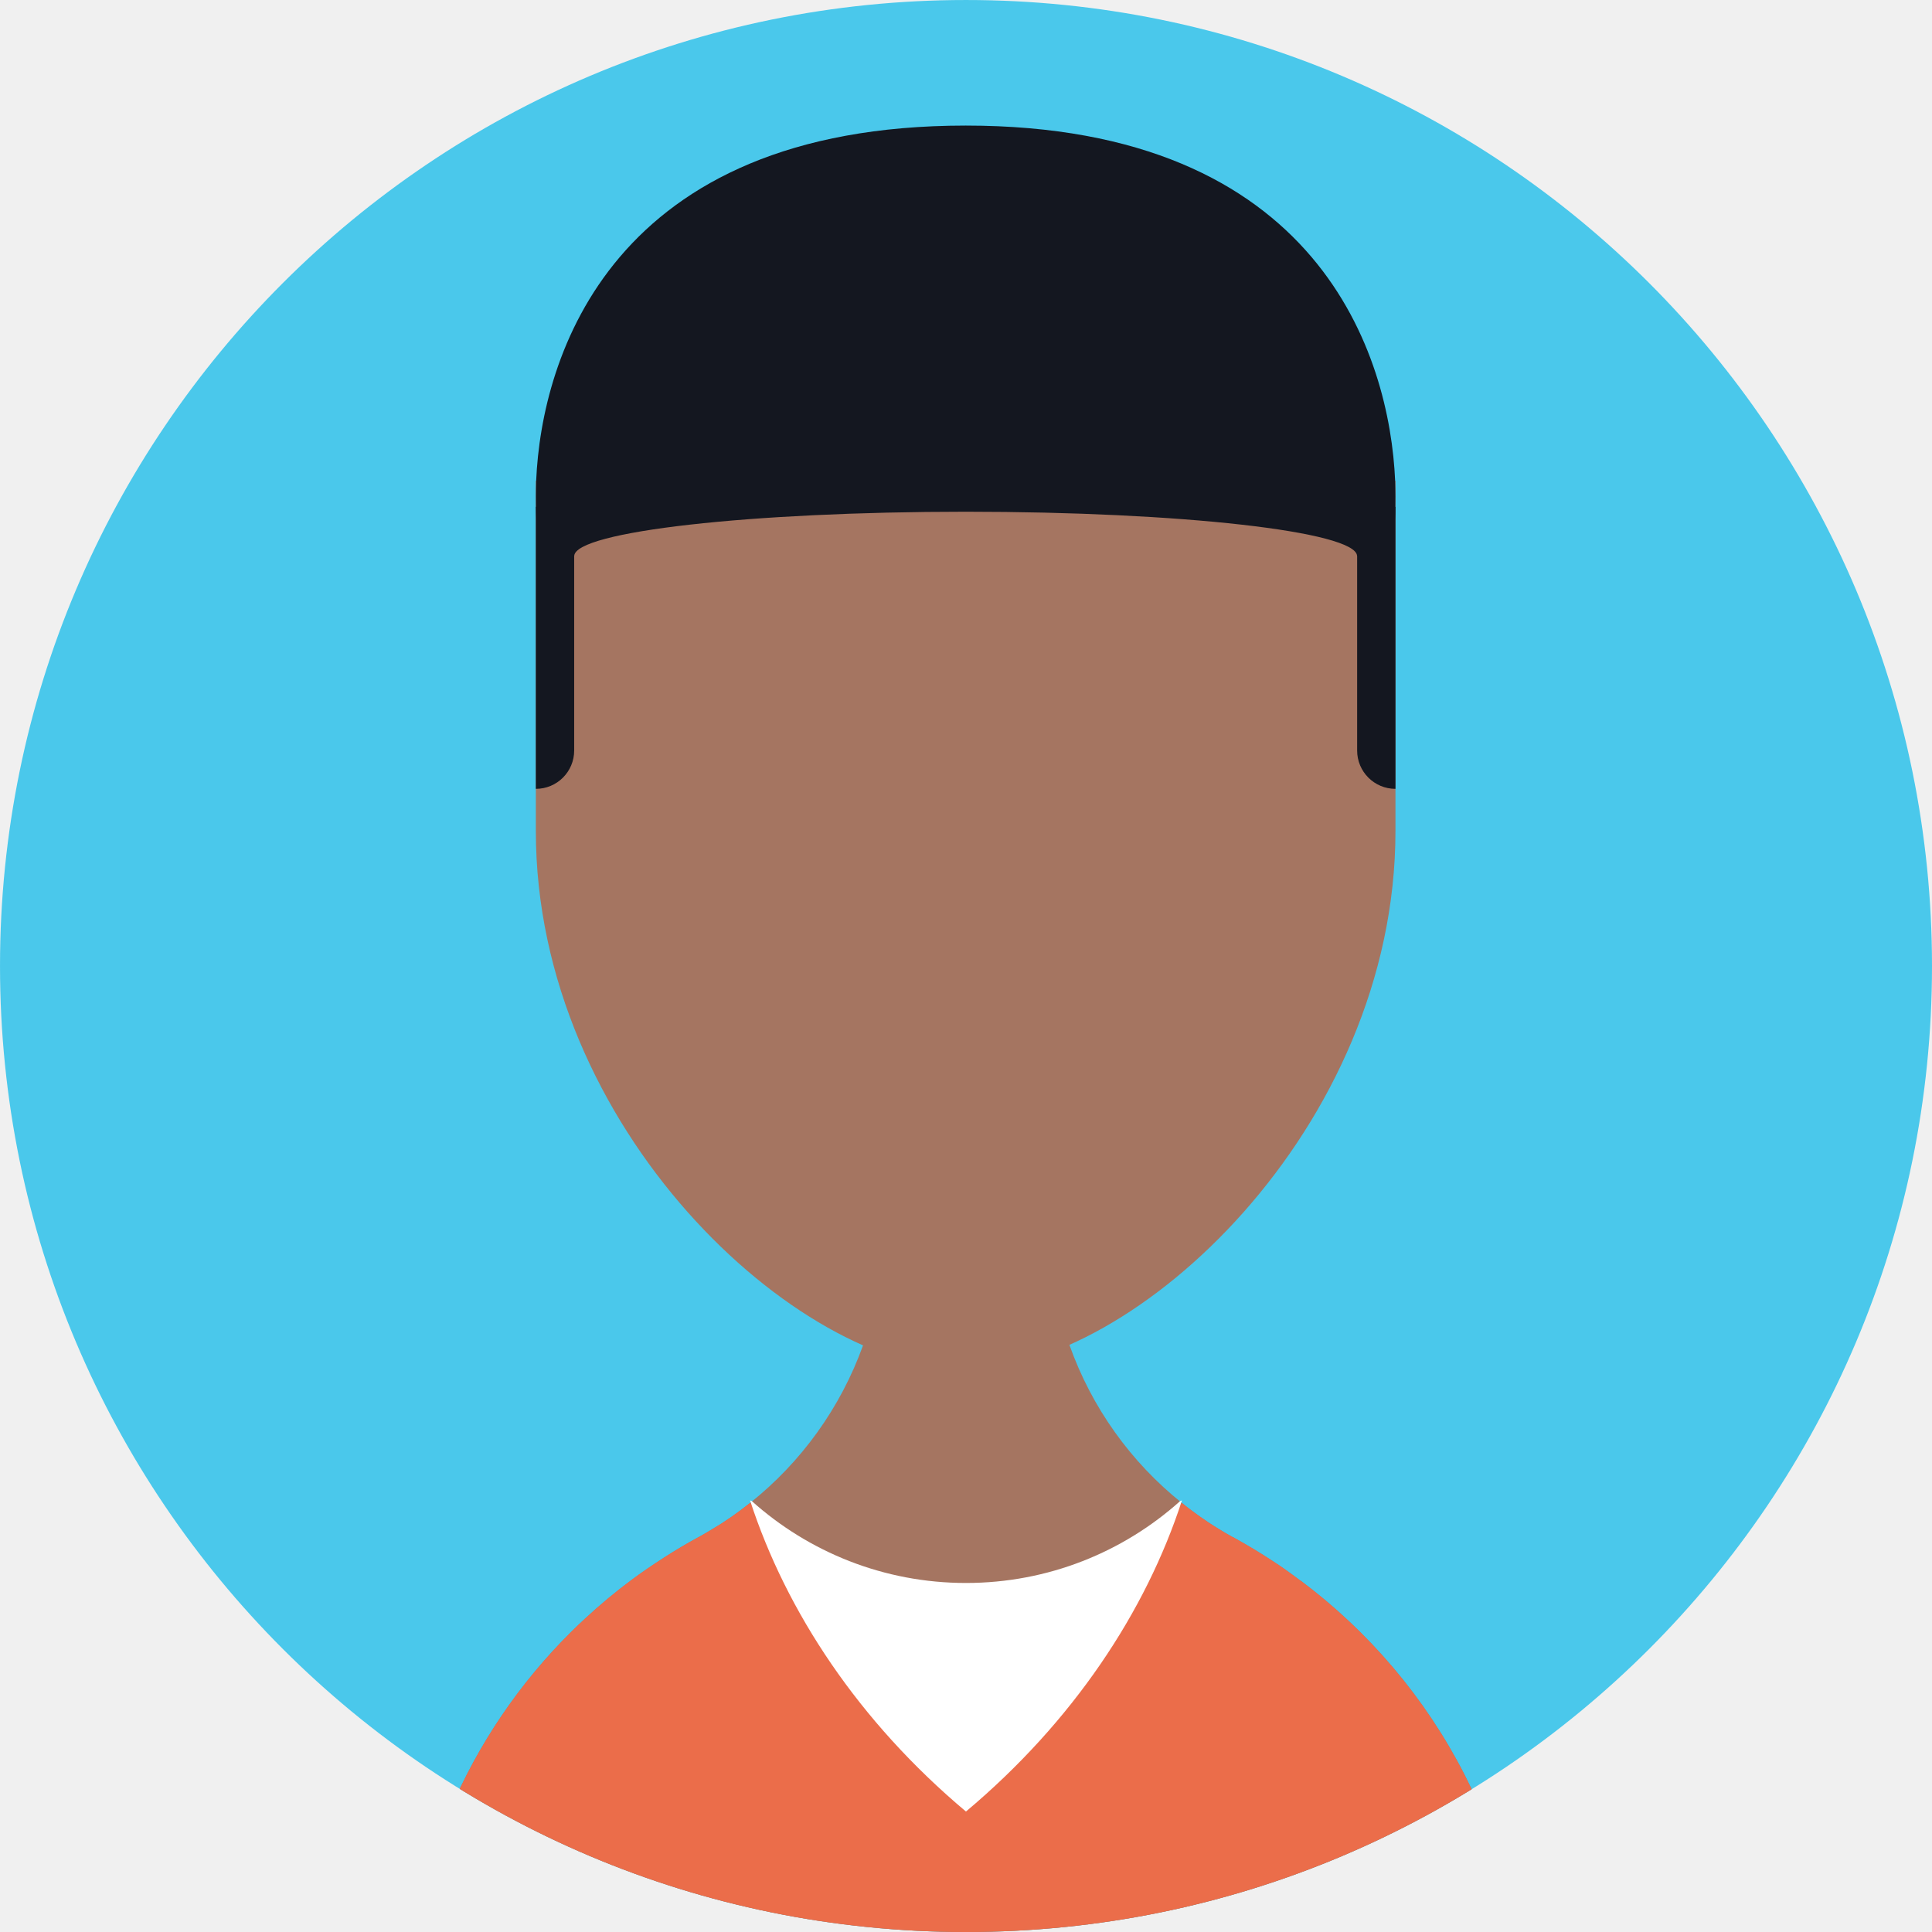
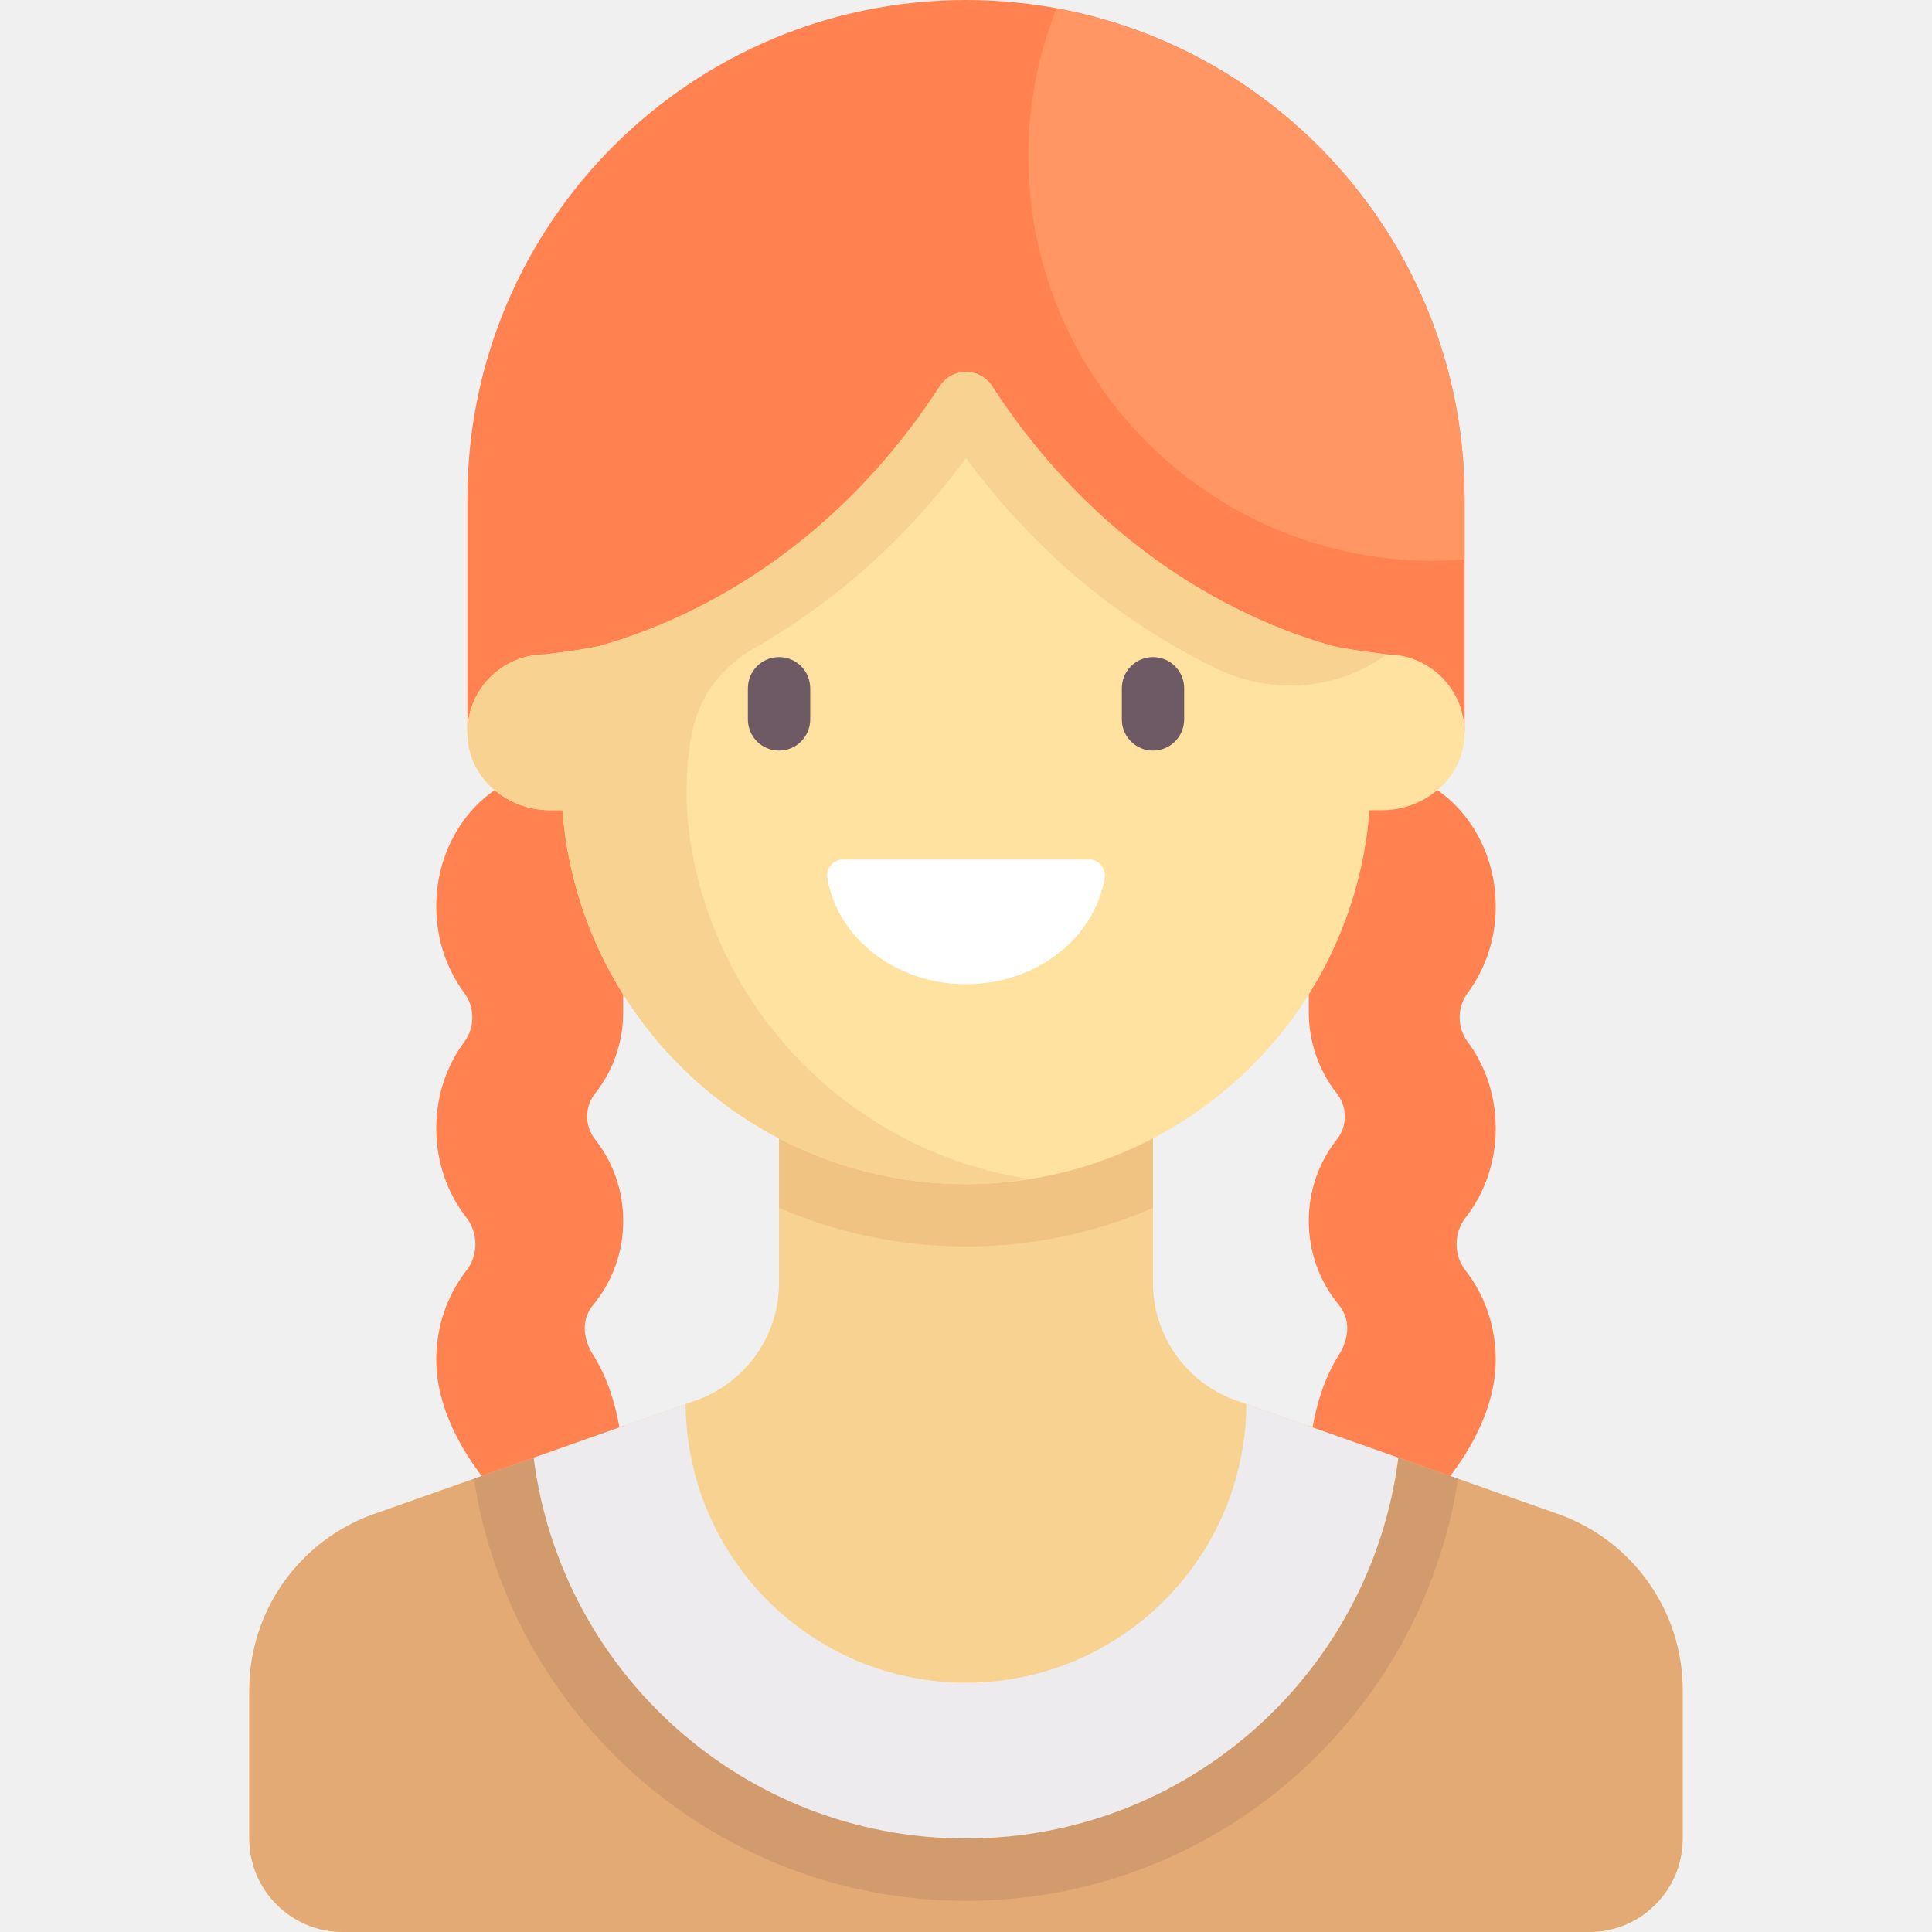
- <svg xmlns="http://www.w3.org/2000/svg" xmlns:xlink="http://www.w3.org/1999/xlink" version="1.1" id="Capa_1" x="0px" y="0px" viewBox="0 0 188.149 188.149" style="enable-background:new 0 0 188.149 188.149;" xml:space="preserve">
+ <svg xmlns="http://www.w3.org/2000/svg" version="1.1" id="Capa_1" x="0px" y="0px" viewBox="0 0 512 512" style="enable-background:new 0 0 512 512;" xml:space="preserve">
  <g>
-     <g>
-       <defs>
-         <circle id="SVGID_1_" cx="94.075" cy="94.075" r="94.074" />
-       </defs>
-       <use xlink:href="#SVGID_1_" style="overflow:visible;fill:#4AC8EB;" />
-       <clipPath id="SVGID_2_">
-         <use xlink:href="#SVGID_1_" style="overflow:visible;" />
-       </clipPath>
-       <g style="clip-path:url(#SVGID_2_);">
-         <path style="fill:#A57561;" d="M148.572,197.629v0.01H39.507v-0.01c0-15.124,6.147-28.809,16.09-38.679     c0.463-0.463,0.926-0.905,1.408-1.347c1.43-1.326,2.931-2.57,4.493-3.732c1.028-0.771,2.098-1.491,3.177-2.189     c1.08-0.699,2.19-1.357,3.331-1.975c0.021-0.021,0.042-0.021,0.042-0.021c0.441-0.247,0.873-0.493,1.306-0.761     c1.295-0.761,2.519-1.624,3.69-2.56c4.966-3.948,8.812-9.254,11.001-15.34v-0.011c1.306-3.629,2.016-7.546,2.016-11.639     l16.121,0.072c0,4.04,0.688,7.927,1.964,11.525c2.169,6.117,5.994,11.433,10.96,15.401c0.339,0.277,0.688,0.545,1.038,0.802     c0.483,0.36,0.977,0.71,1.47,1.039c0.37,0.246,0.751,0.493,1.132,0.72c0.421,0.257,0.853,0.514,1.285,0.75     c0.041,0.011,0.071,0.021,0.103,0.041c0.03,0.02,0.062,0.041,0.093,0.061c1.265,0.699,2.498,1.439,3.69,2.221     c0.401,0.258,0.802,0.524,1.192,0.803c0.515,0.37,1.039,0.74,1.543,1.131h0.021C139.966,163.875,148.572,179.729,148.572,197.629     z" />
-         <path style="fill:#EB6D4A;" d="M148.572,197.629H39.507c0-15.124,6.147-28.809,16.09-38.679c0.463-0.463,0.926-0.905,1.408-1.347     c1.43-1.326,2.931-2.581,4.493-3.742c1.028-0.762,2.098-1.491,3.177-2.18c1.08-0.699,2.19-1.357,3.331-1.975     c0.021-0.021,0.042-0.021,0.042-0.021c0.441-0.247,0.873-0.493,1.306-0.761c1.295-0.761,2.519-1.624,3.69-2.56     c5.347,5.469,12.79,8.852,21.046,8.852c8.226,0,15.669-3.393,21.016-8.842c0.339,0.277,0.688,0.545,1.038,0.802     c0.483,0.36,0.977,0.71,1.47,1.039c0.37,0.246,0.751,0.493,1.132,0.72c0.421,0.267,0.853,0.514,1.285,0.75     c0.041,0.011,0.071,0.021,0.103,0.041c0.03,0.011,0.062,0.031,0.093,0.052c1.265,0.699,2.498,1.439,3.69,2.23     c0.401,0.258,0.802,0.524,1.192,0.803c0.515,0.37,1.039,0.74,1.543,1.131h0.021C139.966,163.875,148.572,179.729,148.572,197.629     z" />
-         <path style="fill:#A57561;" d="M52.183,46.81v34.117c0,28.977,25.437,52.466,41.857,52.466c16.421,0,41.858-23.489,41.858-52.466     V46.81H52.183z" />
-         <path style="fill:#141720;" d="M52.183,76.823L52.183,76.823c2.063,0,3.734-1.671,3.734-3.733V49.356h-3.734V76.823z" />
-         <path style="fill:#141720;" d="M135.899,76.823L135.899,76.823V49.356h-3.733V73.09     C132.165,75.152,133.836,76.823,135.899,76.823z" />
-         <path style="fill:#141720;" d="M135.893,48.33c0,4.884-0.328,6.061-3.734,5.801c-0.137-2.367-17.141-4.296-38.111-4.296     c-20.985,0-37.989,1.929-38.126,4.296c-3.406,0.26-3.734-0.917-3.734-5.801c0-0.479,0.014-0.984,0.027-1.519     c0.52-12.052,7.318-34.582,41.833-34.582c34.5,0,41.299,22.53,41.818,34.582C135.879,47.346,135.893,47.852,135.893,48.33z" />
-       </g>
-       <path style="clip-path:url(#SVGID_2_);fill:#FFFFFF;" d="M115.106,146.119c-3.517,10.826-10.601,21.539-21.036,30.299    c-10.436-8.76-17.509-19.473-21.025-30.299c0.052,0.02,0.113,0.041,0.165,0.061c5.531,4.955,12.852,7.979,20.86,7.979    c8.009,0,15.319-3.013,20.851-7.968C114.982,146.17,115.044,146.14,115.106,146.119z" />
-     </g>
+     <path style="fill:#FF8250;" d="M346.839,323.551c0-8.228,2.812-15.733,7.469-21.618c2.794-3.53,2.794-8.591,0-12.121   c-4.657-5.885-7.469-13.389-7.469-21.617c0-3.936,0.138-61.743,0.138-61.743h28.766c12.096,5.416,20.645,18.474,20.645,33.777   c0,8.737-2.812,16.706-7.469,22.955c-2.794,3.75-2.794,9.124,0,12.872c4.657,6.249,7.469,14.219,7.469,22.957   c0,9.044-3.005,17.276-7.955,23.621c-3.24,4.153-3.24,9.988,0,14.142c4.951,6.346,7.955,14.578,7.955,23.623   c0,19.471-16.516,35.987-16.516,35.987l-33.032-8.258c0,0,0-16.516,7.955-29.017c2.727-4.285,3.24-9.406,0-13.317   C349.842,339.82,346.839,332.068,346.839,323.551z" />
+     <path style="fill:#FF8250;" d="M165.161,323.551c0-8.228-2.812-15.733-7.469-21.618c-2.794-3.53-2.794-8.591,0-12.121   c4.657-5.885,7.469-13.389,7.469-21.617c0-3.936-0.138-61.743-0.138-61.743h-28.766c-12.096,5.416-20.645,18.474-20.645,33.777   c0,8.737,2.812,16.706,7.469,22.955c2.794,3.75,2.794,9.124,0,12.872c-4.657,6.249-7.469,14.219-7.469,22.957   c0,9.044,3.005,17.276,7.955,23.621c3.24,4.153,3.24,9.988,0,14.142c-4.951,6.346-7.955,14.578-7.955,23.623   c0,19.471,16.516,35.987,16.516,35.987l33.032-8.258c0,0,0-16.516-7.955-29.017c-2.727-4.285-3.24-9.406,0-13.317   C162.157,339.82,165.161,332.068,165.161,323.551z" />
+     <path style="fill:#FF8250;" d="M256,0L256,0c-72.973,0-132.129,59.156-132.129,132.129v61.984h264.258v-61.984   C388.129,59.156,328.973,0,256,0z" />
  </g>
+   <path style="fill:#F7D291;" d="M412.878,401.236l-85.291-30.103c-13.207-4.661-22.039-17.144-22.039-31.149v-67.468H206.45v67.468  c0,14.005-8.832,26.488-22.038,31.149l-85.291,30.103c-19.81,6.992-33.057,25.716-33.057,46.723v39.267  c0,13.682,11.092,24.774,24.774,24.774h330.323c13.682,0,24.774-11.092,24.774-24.774v-39.267  C445.935,426.952,432.688,408.228,412.878,401.236z" />
+   <path style="fill:#E3AA75;" d="M412.878,401.236l-66.352-23.418c-3.202,47.262-42.452,84.634-90.526,84.634  s-87.324-37.372-90.526-84.634l-66.352,23.418c-19.81,6.991-33.057,25.716-33.057,46.723v39.267  c0,13.682,11.092,24.774,24.774,24.774h330.323c13.682,0,24.774-11.092,24.774-24.774v-39.267  C445.935,426.952,432.688,408.227,412.878,401.236z" />
+   <path style="fill:#F0C382;" d="M206.452,320.103c15.198,6.584,31.957,10.219,49.548,10.219s34.35-3.636,49.548-10.219v-31.071  h-99.097L206.452,320.103L206.452,320.103z" />
+   <path style="fill:#FFE1A0;" d="M367.484,173.419c0,0-11.058-1.332-14.441-2.268c-18.762-5.195-59.382-21.416-90.152-68.842  c-3.242-4.997-10.54-4.997-13.782,0c-30.77,47.425-71.39,63.647-90.152,68.842c-3.383,0.936-14.441,2.268-14.441,2.268  c-12.104,0-21.775,10.416-20.538,22.774c1.076,10.745,10.916,18.516,21.715,18.516h3.369c4.23,55.419,50.435,99.097,106.938,99.097  s102.708-43.678,106.938-99.097h3.369c10.799,0,20.64-7.771,21.715-18.516C389.259,183.835,379.588,173.419,367.484,173.419z" />
+   <path style="fill:#F7D291;" d="M353.043,171.151c-18.742-5.191-59.297-21.383-90.055-68.694c-3.29-5.061-10.681-5.069-13.971-0.008  c-21.246,32.684-47.161,50.508-67.339,60.124c-9.034,4.304-16.924,6.973-22.72,8.578c-3.383,0.936-14.441,2.268-14.441,2.268  c-12.104,0-21.774,10.415-20.538,22.773c1.075,10.746,10.915,18.518,21.715,18.518h3.369c4.23,55.419,50.435,99.097,106.938,99.097  c5.632,0,11.118-0.564,16.516-1.4c-47.149-7.3-84.197-45.17-90.036-92.77c-0.867-7.071-0.671-14.248,0.207-21.319  c0.715-5.761,2.424-11.468,5.766-16.215c2.938-4.173,6.759-7.697,11.276-10.259c18.064-10.246,38.285-26.081,56.271-50.479  c21.545,29.226,46.297,46.164,66.709,55.929c14.56,6.966,31.704,5.594,44.775-3.876  C367.484,173.419,356.424,172.088,353.043,171.151z" />
+   <g>
+     <path style="fill:#6E5A64;" d="M206.46,198.911c-4.565,0-8.258-3.698-8.258-8.258v-8.258c0-4.56,3.694-8.258,8.258-8.258   c4.565,0,8.258,3.698,8.258,8.258v8.258C214.718,195.214,211.024,198.911,206.46,198.911z" />
+     <path style="fill:#6E5A64;" d="M305.556,198.911c-4.565,0-8.258-3.698-8.258-8.258v-8.258c0-4.56,3.694-8.258,8.258-8.258   s8.258,3.698,8.258,8.258v8.258C313.815,195.214,310.121,198.911,305.556,198.911z" />
+   </g>
+   <g>
+     <polygon style="fill:#FFD164;" points="305.54,330.323 305.548,330.325 305.548,330.057  " />
+     <polygon style="fill:#FFD164;" points="206.452,330.057 206.452,330.325 206.46,330.323  " />
+   </g>
+   <path style="fill:#FF9664;" d="M279.939,2.274c-4.731,12.106-7.422,25.235-7.422,39.017c0,59.29,48.065,107.355,107.355,107.355  c2.788,0,5.524-0.209,8.258-0.417V132.13C388.129,67.342,341.466,13.551,279.939,2.274z" />
+   <path style="fill:#FFFFFF;" d="M223.351,227.785c-2.6,0-4.532,2.376-4.1,4.94c2.682,15.9,18.114,28.092,36.749,28.092  s34.066-12.192,36.749-28.092c0.432-2.564-1.5-4.94-4.1-4.94L223.351,227.785L223.351,227.785z" />
+   <path style="fill:#D29B6E;" d="M256,503.742c66.057,0,120.633-48.528,130.413-111.846l-39.888-14.078  c-3.202,47.262-42.452,84.634-90.526,84.634s-87.324-37.372-90.526-84.634l-39.888,14.078  C135.367,455.214,189.943,503.742,256,503.742z" />
+   <path style="fill:#EDEBED;" d="M256,487.226c58.862,0,107.344-44.023,114.578-100.919l-40.279-14.216  c-0.26,40.825-33.412,73.845-74.298,73.845s-74.039-33.021-74.298-73.845l-40.279,14.216  C148.656,443.203,197.138,487.226,256,487.226z" />
  <g>
</g>
  <g>
</g>
  <g>
</g>
  <g>
</g>
  <g>
</g>
  <g>
</g>
  <g>
</g>
  <g>
</g>
  <g>
</g>
  <g>
</g>
  <g>
</g>
  <g>
</g>
  <g>
</g>
  <g>
</g>
  <g>
</g>
</svg>
